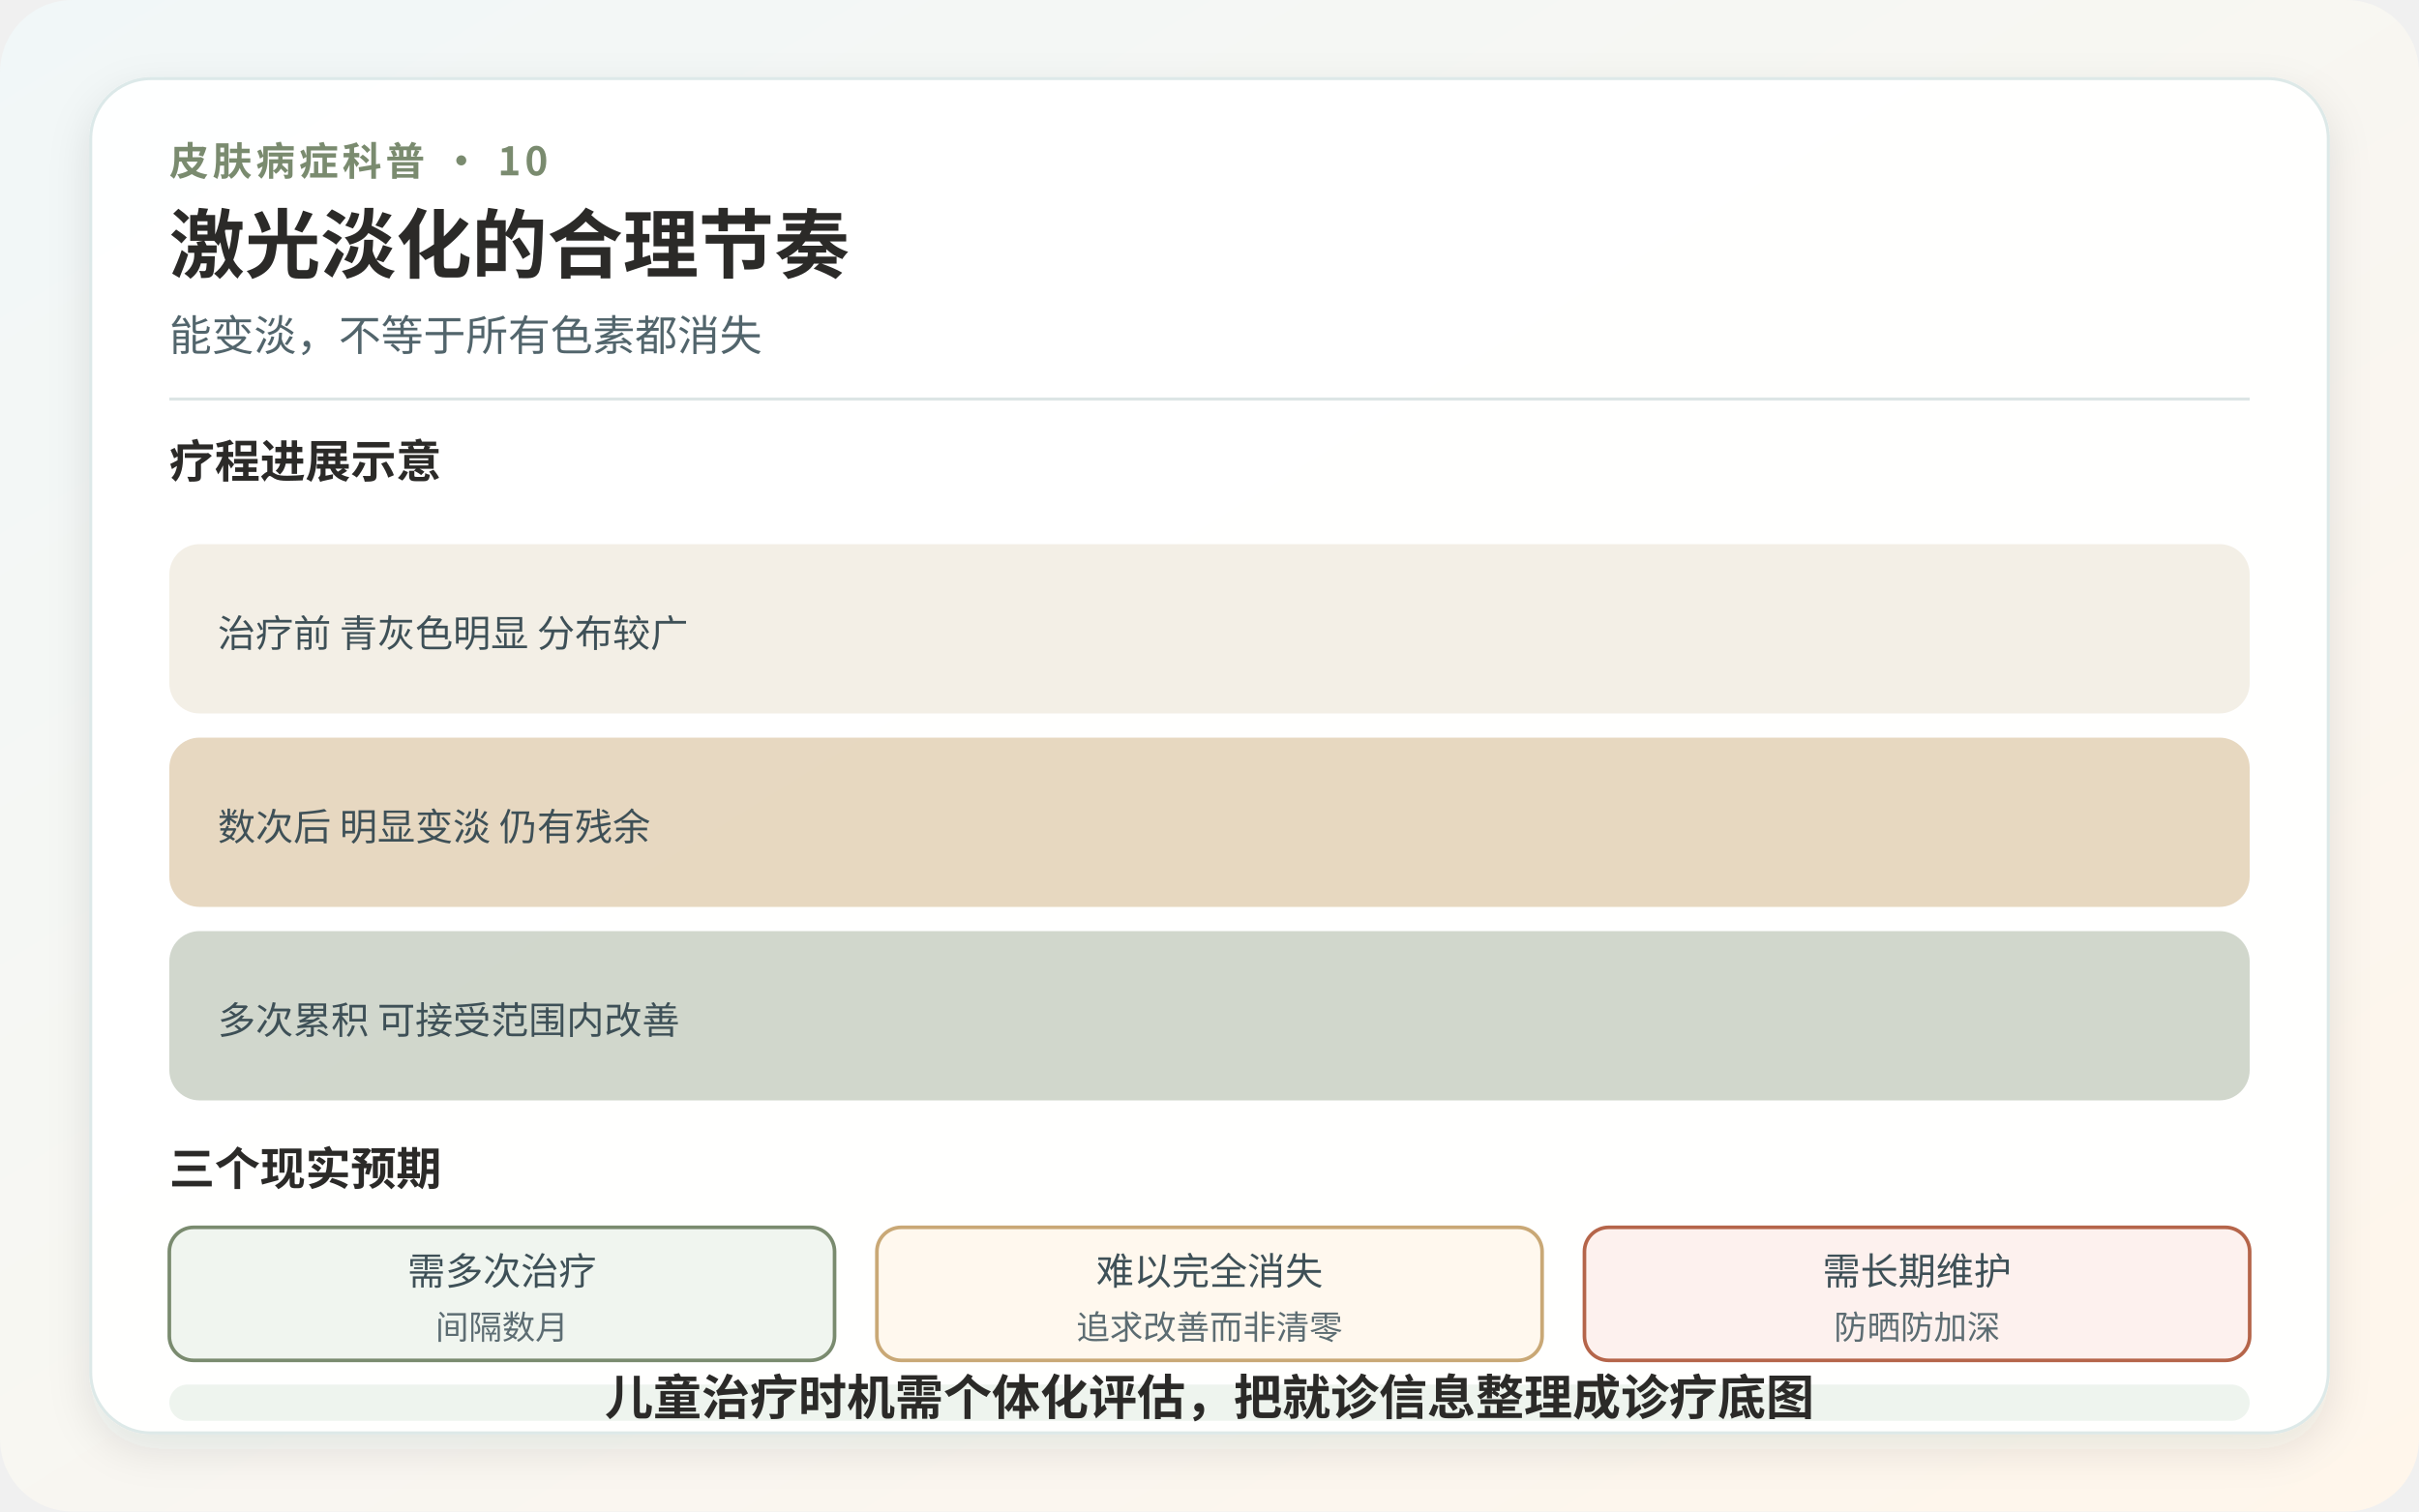
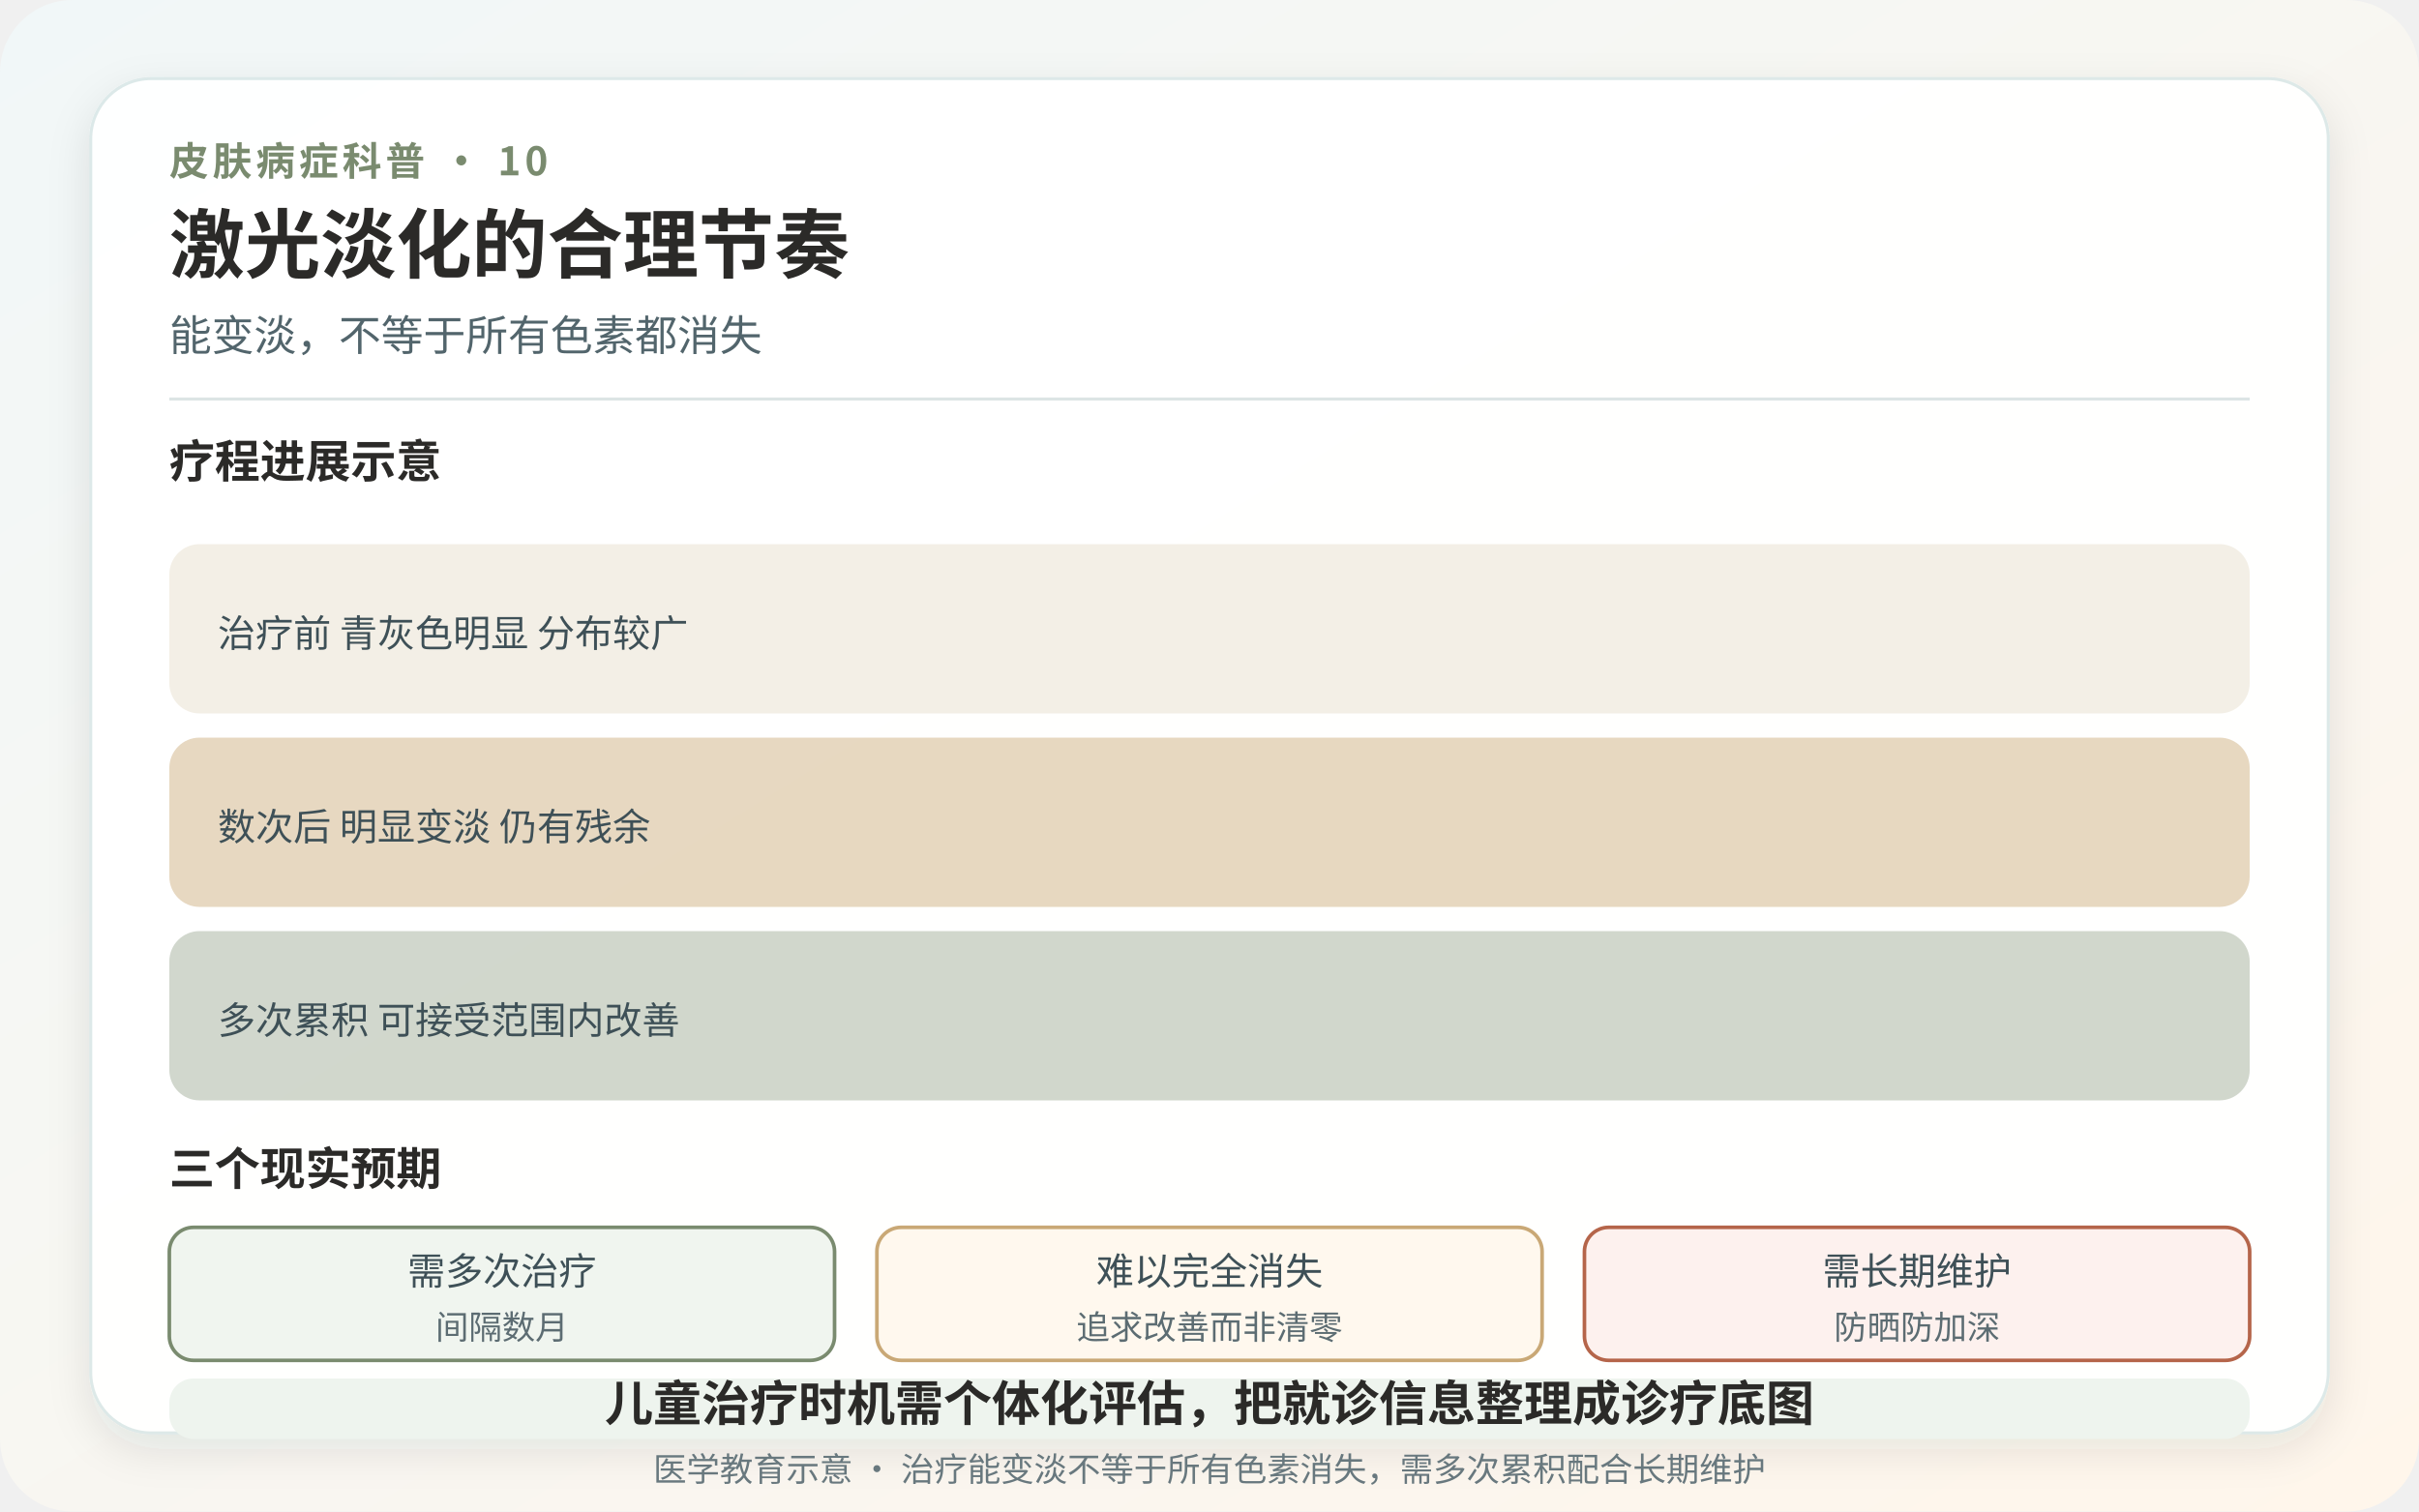
<svg xmlns="http://www.w3.org/2000/svg" width="800" height="500" viewBox="0 0 800 500" role="img" aria-labelledby="t10f2 d10f2">
  <defs>
    <linearGradient id="bg10f2" x1="0" y1="0" x2="1" y2="1">
      <stop offset="0" stop-color="#f1f7f8" />
      <stop offset="1" stop-color="#fff6eb" />
    </linearGradient>
    <filter id="sh10f2" x="-10%" y="-10%" width="120%" height="130%">
      <feDropShadow dx="0" dy="5" stdDeviation="7" flood-color="#183642" flood-opacity="0.10" />
    </filter>
    <style>
      .series{font:700 13px 'Microsoft YaHei','Noto Sans CJK SC',sans-serif;letter-spacing:1.3px;fill:#7A8B6F;}
      .title{font:700 25px 'Microsoft YaHei','Noto Sans CJK SC',sans-serif;fill:#2B2A28;}
      .kicker{font:500 14px 'Microsoft YaHei','Noto Sans CJK SC',sans-serif;fill:#52656c;}
      .nodeTitle{font:700 15px 'Microsoft YaHei','Noto Sans CJK SC',sans-serif;fill:#2B2A28;}
      .body{font:500 12.5px 'Microsoft YaHei','Noto Sans CJK SC',sans-serif;fill:#3e5057;}
      .small{font:500 11px 'Microsoft YaHei','Noto Sans CJK SC',sans-serif;fill:#5c6c72;}
      .quote{font:700 16px 'Microsoft YaHei','Noto Sans CJK SC',sans-serif;fill:#2B2A28;}
      .footer{font:500 11px 'Microsoft YaHei','Noto Sans CJK SC',sans-serif;fill:#68787e;}
      .tag{font:700 13px 'Microsoft YaHei','Noto Sans CJK SC',sans-serif;fill:#ffffff;}
    </style>
  </defs>
  <rect width="800" height="500" rx="24" fill="url(#bg10f2)" />
  <rect x="30" y="26" width="740" height="448" rx="20" fill="#ffffff" opacity="0.96" stroke="#dce8e8" filter="url(#sh10f2)" />
  <text x="56" y="58" class="series">皮肤病症科普 · 10</text>
  <text x="56" y="90" class="title">激光淡化的合理节奏</text>
  <text x="56" y="116" class="kicker">能变淡，不等于所有色素都消失</text>
  <line x1="56" y1="132" x2="744" y2="132" stroke="#dce5e5" />
  <text x="56" y="158" class="nodeTitle">疗程进展示意</text>
  <rect x="56" y="180" width="688" height="56" rx="10" fill="#f3efe6" />
  <text x="72" y="214" class="body">治疗前 青灰色明显 分布较广</text>
  <rect x="56" y="244" width="688" height="56" rx="10" fill="#c9a876" opacity="0.45" />
  <text x="72" y="278" class="body">数次后 明显变淡 仍有残余</text>
  <rect x="56" y="308" width="688" height="56" rx="10" fill="#7A8B6F" opacity="0.35" />
  <text x="72" y="342" class="body">多次累积 可接受范围内改善</text>
  <text x="56" y="392" class="nodeTitle">三个现实预期</text>
  <rect x="56" y="406" width="220" height="44" rx="8" fill="#f0f5ef" stroke="#7A8B6F" stroke-width="1.2" />
  <text x="166" y="425" class="body" text-anchor="middle">需多次治疗</text>
  <text x="166" y="443" class="small" text-anchor="middle">间隔数月</text>
  <rect x="290" y="406" width="220" height="44" rx="8" fill="#fff8ee" stroke="#C9A876" stroke-width="1.2" />
  <text x="400" y="425" class="body" text-anchor="middle">难以完全消失</text>
  <text x="400" y="443" class="small" text-anchor="middle">追求改善而非清零</text>
  <rect x="524" y="406" width="220" height="44" rx="8" fill="#fdf1ee" stroke="#B5654A" stroke-width="1.2" />
  <text x="634" y="425" class="body" text-anchor="middle">需长期维护</text>
  <text x="634" y="443" class="small" text-anchor="middle">防晒防加深</text>
-   <rect x="56" y="458" width="688" height="12" rx="6" fill="#eef4ee" />
-   <text x="400" y="468" class="quote" text-anchor="middle" font-size="13">儿童治疗时机需个体化评估，把就诊信息整理成诊疗底图</text>
+   <rect x="56" y="456" width="688" height="20" rx="8" fill="#eef4ee" />
+   <text x="400" y="470" class="quote" text-anchor="middle" font-size="13">儿童治疗时机需个体化评估，把就诊信息整理成诊疗底图</text>
+   <text x="400" y="490" class="footer" text-anchor="middle">医学教育示意 · 治疗能变淡不等于所有色素消失，需多次累积配合长期维护</text>
</svg>
